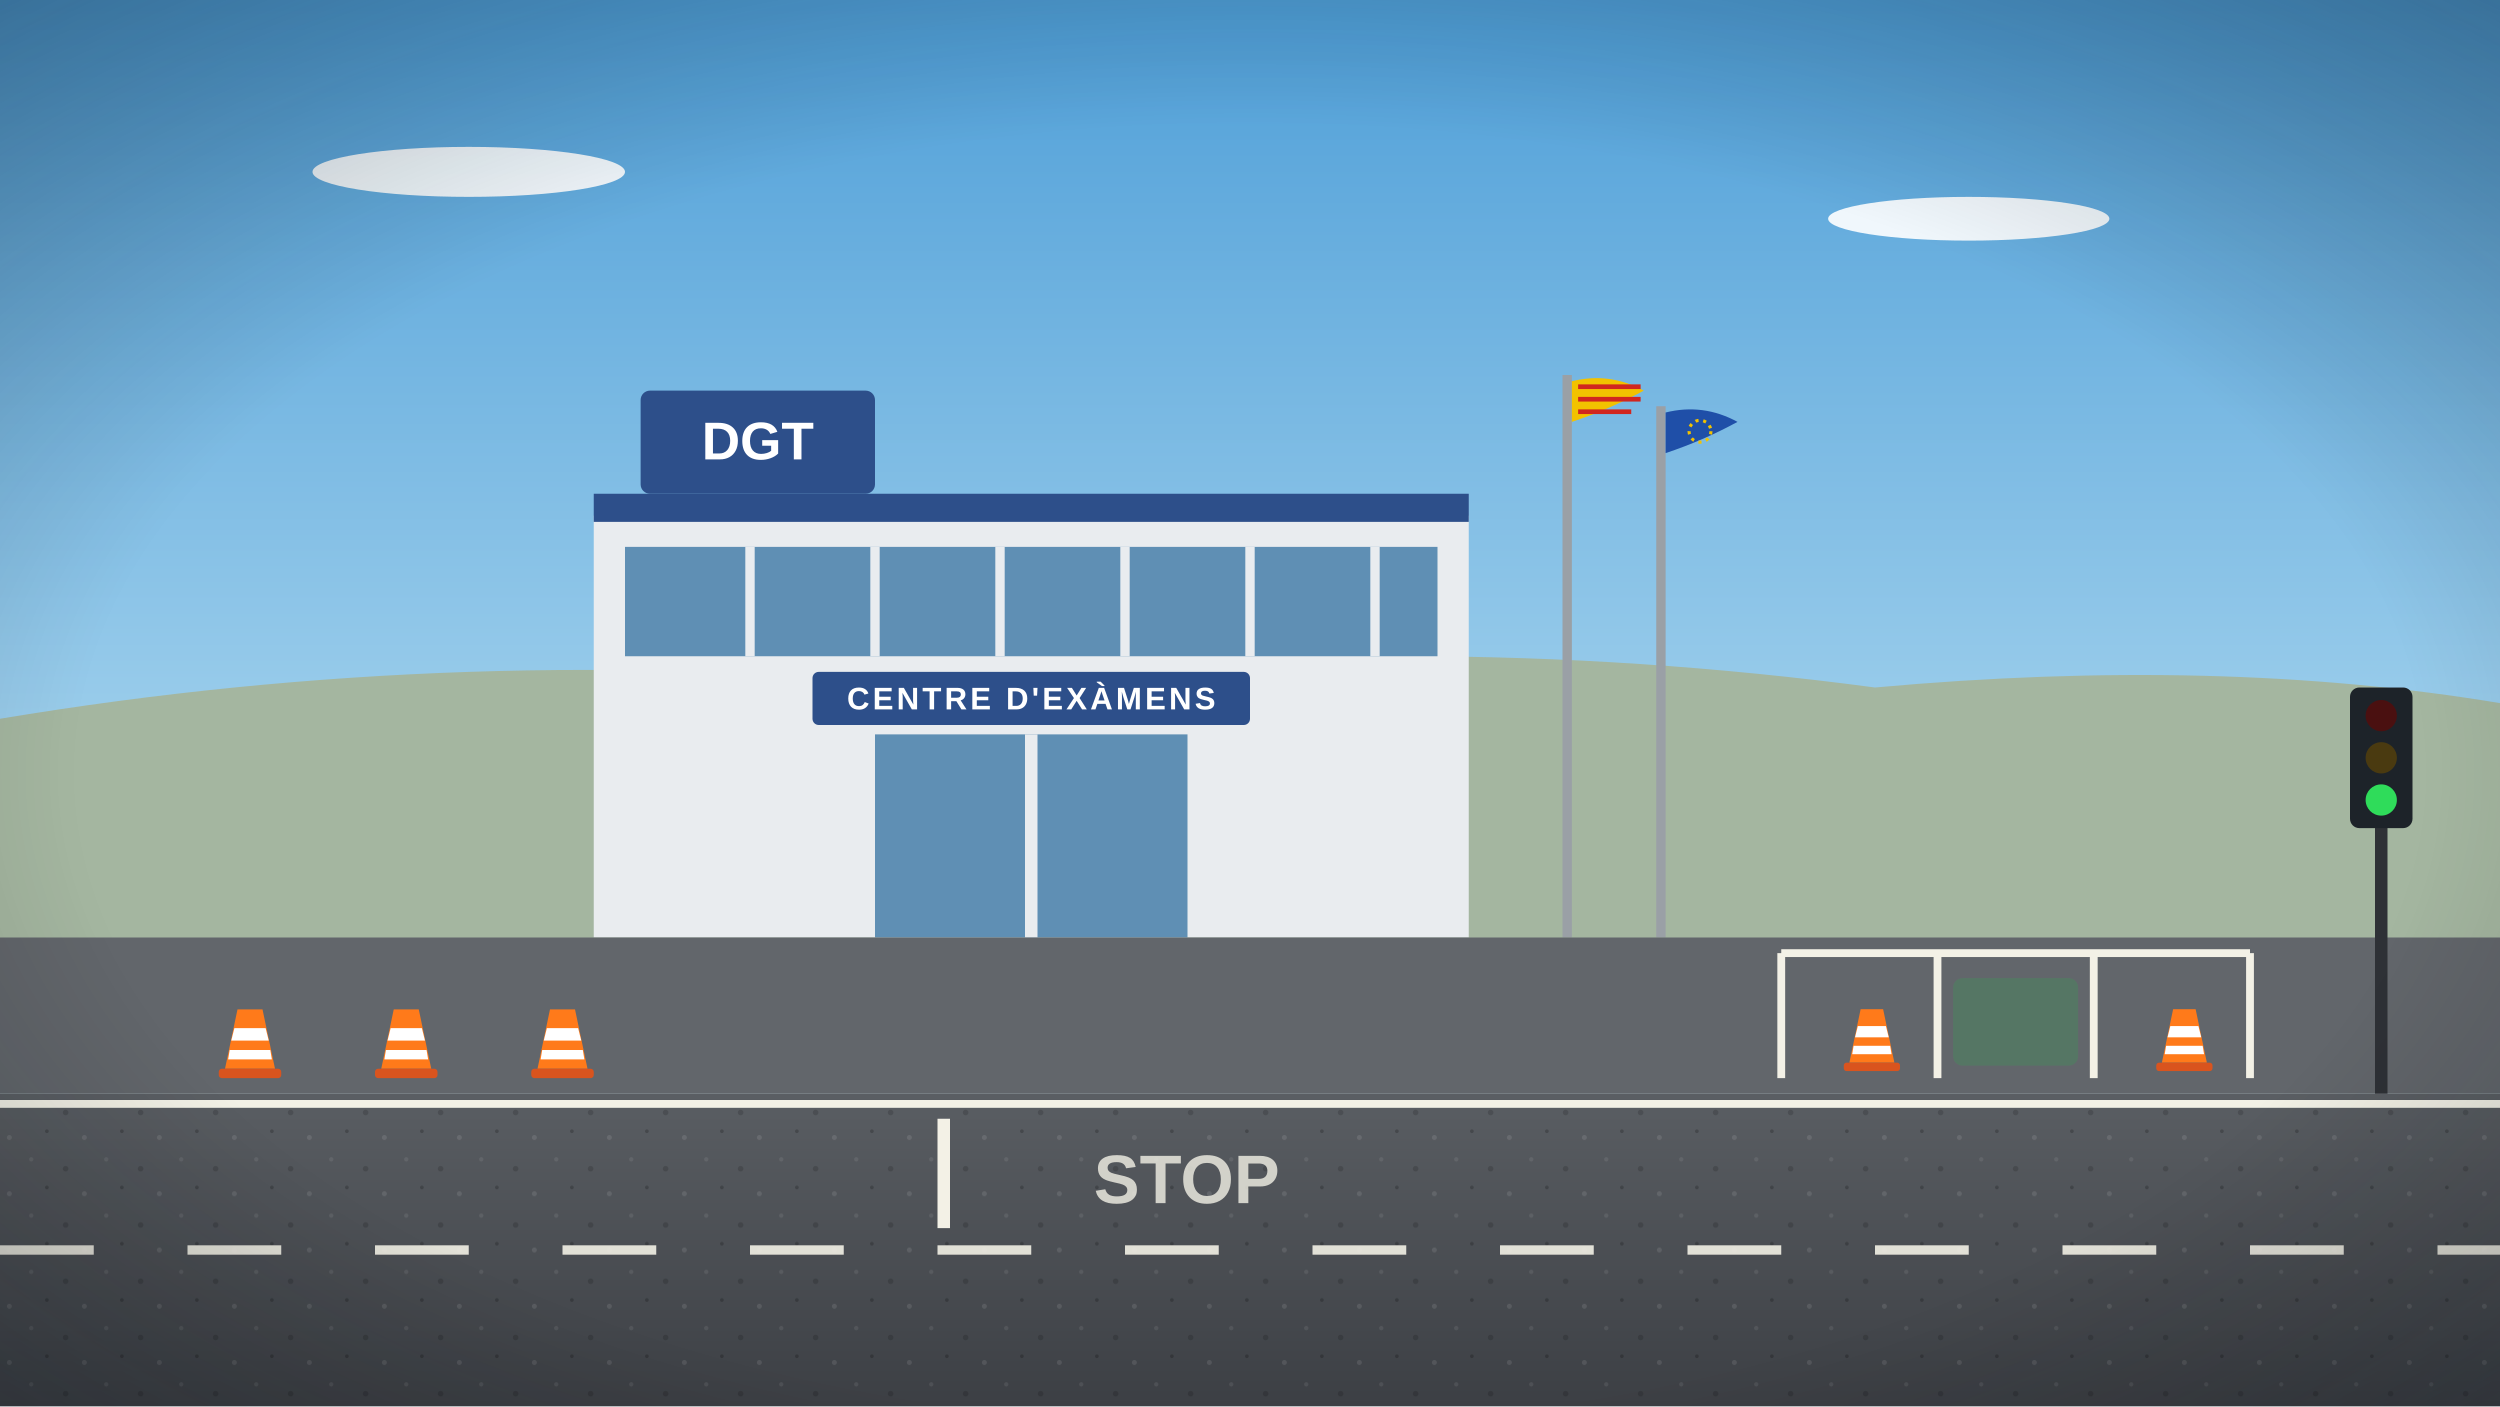
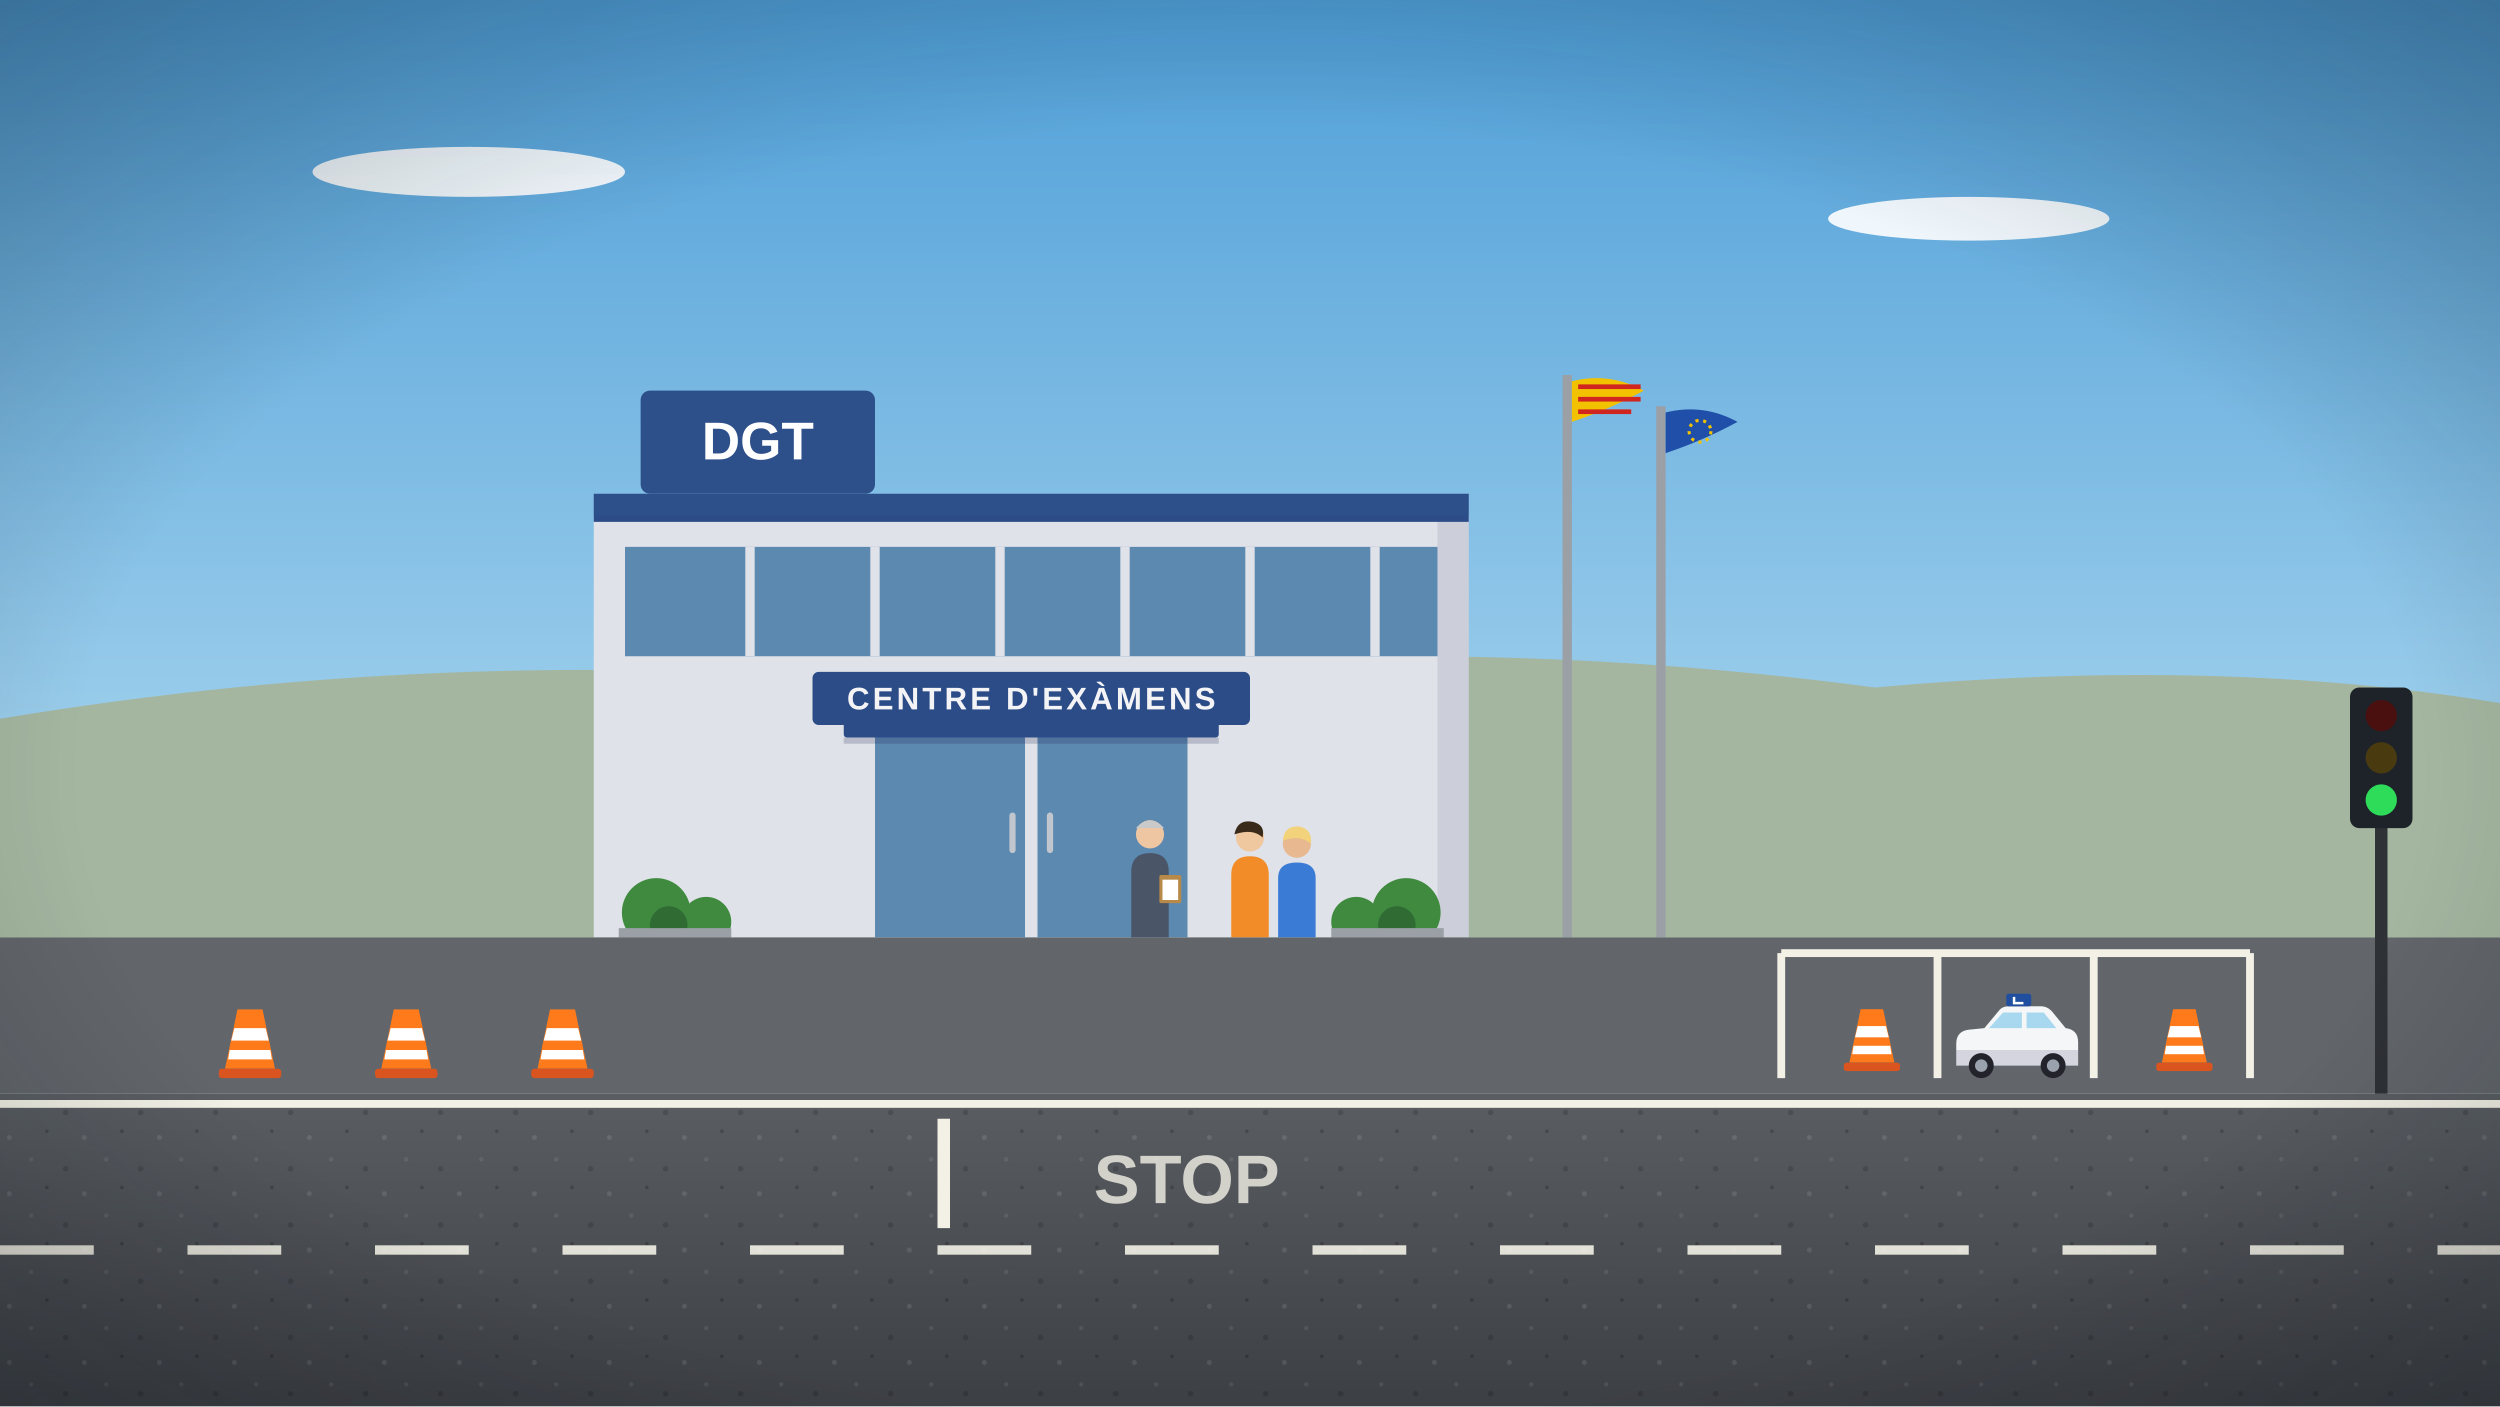
<svg xmlns="http://www.w3.org/2000/svg" viewBox="0 0 1600 900" preserveAspectRatio="xMidYMax slice">
  <defs>
    <linearGradient id="sky" x1="0" y1="0" x2="0" y2="1">
      <stop offset="0" stop-color="#4f9fd8" />
      <stop offset="0.6" stop-color="#a6d4ee" />
      <stop offset="0.85" stop-color="#eef7fb" />
    </linearGradient>
    <linearGradient id="asfalt" x1="0" y1="0" x2="0" y2="1">
      <stop offset="0" stop-color="#5a5e63" />
      <stop offset="1" stop-color="#3c3f44" />
    </linearGradient>
    <pattern id="gra" width="48" height="36" patternUnits="userSpaceOnUse">
      <circle cx="6" cy="8" r="1.6" fill="#fff" opacity="0.1" />
      <circle cx="30" cy="4" r="1.2" fill="#000" opacity="0.2" />
      <circle cx="20" cy="22" r="1.4" fill="#fff" opacity="0.08" />
      <circle cx="42" cy="28" r="1.8" fill="#000" opacity="0.15" />
    </pattern>
    <radialGradient id="vinyeta" cx="0.5" cy="0.55" r="0.75">
      <stop offset="0.62" stop-color="#000" stop-opacity="0" />
      <stop offset="1" stop-color="#101a24" stop-opacity="0.35" />
    </radialGradient>
    <symbol id="con" viewBox="0 0 40 50">
      <path d="M12 6 H28 L36 44 H4 Z" fill="#ff7a1a" />
      <path d="M10 18 H30 L32 26 H8 Z M7 32 H33 L34 38 H6 Z" fill="#fff" />
      <rect x="0" y="44" width="40" height="6" rx="2" fill="#d9541e" />
    </symbol>
  </defs>
  <rect width="1600" height="900" fill="url(#sky)" />
  <g fill="#fff" opacity="0.9">
    <ellipse cx="300" cy="110" rx="100" ry="16" />
    <ellipse cx="1260" cy="140" rx="90" ry="14" />
  </g>
  <path d="M0 460 Q300 410 600 440 Q900 400 1200 440 Q1420 420 1600 450 V605 H0 Z" fill="#a4b6a0" />
  <g>
    <rect x="380" y="330" width="560" height="270" fill="#e9ecef" />
    <rect x="380" y="316" width="560" height="18" fill="#2d4f8a" />
    <rect x="400" y="350" width="520" height="70" fill="#5f8fb4" />
    <g stroke="#e9ecef" stroke-width="6">
      <path d="M480 350 V420 M560 350 V420 M640 350 V420 M720 350 V420 M800 350 V420 M880 350 V420" />
    </g>
    <rect x="560" y="470" width="200" height="130" fill="#5f8fb4" />
    <rect x="656" y="470" width="8" height="130" fill="#e9ecef" />
    <rect x="520" y="430" width="280" height="34" rx="4" fill="#2d4f8a" />
    <text x="660" y="454" text-anchor="middle" font-family="Arial, sans-serif" font-weight="bold" font-size="20" fill="#fff" letter-spacing="2">CENTRE D'EXÀMENS</text>
+     <rect x="540" y="462" width="240" height="10" rx="2" fill="#2d4f8a" />
+     <rect x="540" y="472" width="240" height="4" fill="#1a1a4e" opacity="0.2" />
+     <rect x="646" y="520" width="4" height="26" rx="2" fill="#c9ced4" />
+     <rect x="670" y="520" width="4" height="26" rx="2" fill="#c9ced4" />
+     <rect x="380" y="330" width="560" height="270" fill="#1a1a4e" opacity="0.05" />
+     <rect x="920" y="334" width="20" height="266" fill="#1a1a4e" opacity="0.1" />
+     <g fill="#3f8a3f">
+       <circle cx="420" cy="584" r="22" />
+       <circle cx="452" cy="590" r="16" />
+       <circle cx="900" cy="584" r="22" />
+       <circle cx="868" cy="590" r="16" />
+     </g>
+     <g fill="#2f6b33">
+       <circle cx="428" cy="592" r="12" />
+       <circle cx="894" cy="592" r="12" />
+     </g>
+     <rect x="396" y="594" width="72" height="8" fill="#9aa0a6" />
+     <rect x="852" y="594" width="72" height="8" fill="#9aa0a6" />
+     <g>
+       <circle cx="800" cy="536" r="9" fill="#f0c8a0" />
+       <path d="M790 534 Q792 524 802 526 Q810 528 808 536 Q802 530 790 534 Z" fill="#3a2a1a" />
+       <path d="M788 600 V560 Q788 548 800 548 Q812 548 812 560 V600 Z" fill="#f28c28" />
+       <circle cx="830" cy="540" r="9" fill="#e8b890" />
+       <path d="M821 538 Q822 528 832 529 Q840 531 839 540 Q832 534 821 538 Z" fill="#f2d27a" />
+       <path d="M818 600 V562 Q818 552 830 552 Q842 552 842 562 V600 Z" fill="#3a7bd5" />
+       <circle cx="736" cy="534" r="9" fill="#efc6a2" />
+       <path d="M727 530 Q736 520 745 530 Z" fill="#c9c9c9" />
+       <path d="M724 600 V558 Q724 546 736 546 Q748 546 748 558 V600 Z" fill="#4a5568" />
+       <rect x="742" y="560" width="14" height="18" rx="1" fill="#b88a4a" />
+       <rect x="744" y="563" width="10" height="13" fill="#fff" />
+     </g>
    <rect x="410" y="250" width="150" height="66" rx="6" fill="#2d4f8a" />
    <text x="485" y="294" text-anchor="middle" font-family="Arial, sans-serif" font-weight="900" font-size="34" fill="#fff">DGT</text>
  </g>
  <g>
    <rect x="1000" y="240" width="6" height="360" fill="#9aa0a6" />
    <rect x="1060" y="260" width="6" height="340" fill="#9aa0a6" />
    <path d="M1006 244 Q1030 238 1052 250 Q1030 262 1006 270 Z" fill="#f2c200" />
    <g fill="#d1261f">
      <rect x="1010" y="246" width="40" height="3" />
      <rect x="1010" y="254" width="40" height="3" />
      <rect x="1010" y="262" width="34" height="3" />
    </g>
    <path d="M1066 264 Q1090 258 1112 270 Q1090 282 1066 290 Z" fill="#1f4fa8" />
    <circle cx="1088" cy="276" r="7" fill="none" stroke="#f2c200" stroke-width="2" stroke-dasharray="2 3" />
  </g>
  <rect y="600" width="1600" height="100" fill="#62666b" />
  <g stroke="#f3f1e6" stroke-width="5">
    <path d="M1140 610 V690 M1240 610 V690 M1340 610 V690 M1440 610 V690 M1140 610 H1440" />
  </g>
-   <rect x="1250" y="626" width="80" height="56" rx="6" fill="#2fa84f" opacity="0.25" />
+   <g>
+     <path d="M1252 682 V668 Q1252 660 1260 659 L1270 658 L1280 646 Q1282 644 1286 644 H1306 Q1310 644 1313 647 L1322 658 Q1330 659 1330 667 V682 Z" fill="#f4f6f8" />
+     <path d="M1273 658 L1282 648 H1294 V658 Z M1297 648 H1308 L1316 658 H1297 Z" fill="#a8d8ef" />
+     <rect x="1252" y="672" width="78" height="10" fill="#1a1a4e" opacity="0.15" />
+     <rect x="1284" y="636" width="16" height="8" rx="1.5" fill="#1f4f9e" />
+     <path d="M1289 638 V642 H1295" stroke="#fff" stroke-width="1.6" fill="none" />
+     <circle cx="1268" cy="682" r="8" fill="#23232b" />
+     <circle cx="1268" cy="682" r="4" fill="#9aa3ad" />
+     <circle cx="1314" cy="682" r="8" fill="#23232b" />
+     <circle cx="1314" cy="682" r="4" fill="#9aa3ad" />
+   </g>
  <use href="#con" x="140" y="640" width="40" height="50" />
  <use href="#con" x="240" y="640" width="40" height="50" />
  <use href="#con" x="340" y="640" width="40" height="50" />
  <use href="#con" x="1180" y="640" width="36" height="46" />
  <use href="#con" x="1380" y="640" width="36" height="46" />
  <g>
    <rect x="1520" y="520" width="8" height="180" fill="#2e3136" />
    <rect x="1504" y="440" width="40" height="90" rx="6" fill="#1d2329" />
    <circle cx="1524" cy="458" r="10" fill="#4a1010" />
    <circle cx="1524" cy="485" r="10" fill="#4a3a10" />
    <circle cx="1524" cy="512" r="10" fill="#2fdc5a" />
  </g>
  <rect y="700" width="1600" height="200" fill="url(#asfalt)" />
  <rect y="700" width="1600" height="200" fill="url(#gra)" />
  <rect y="704" width="1600" height="5" fill="#f3f1e6" />
  <line x1="0" y1="800" x2="1600" y2="800" stroke="#f3f1e6" stroke-width="6" stroke-dasharray="60 60" opacity="0.9" />
  <g fill="#f3f1e6">
    <rect x="600" y="716" width="8" height="70" />
    <text x="700" y="770" font-family="Arial, sans-serif" font-weight="900" font-size="44" fill="#f3f1e6" opacity="0.8">STOP</text>
  </g>
  <rect width="1600" height="900" fill="url(#vinyeta)" />
</svg>
